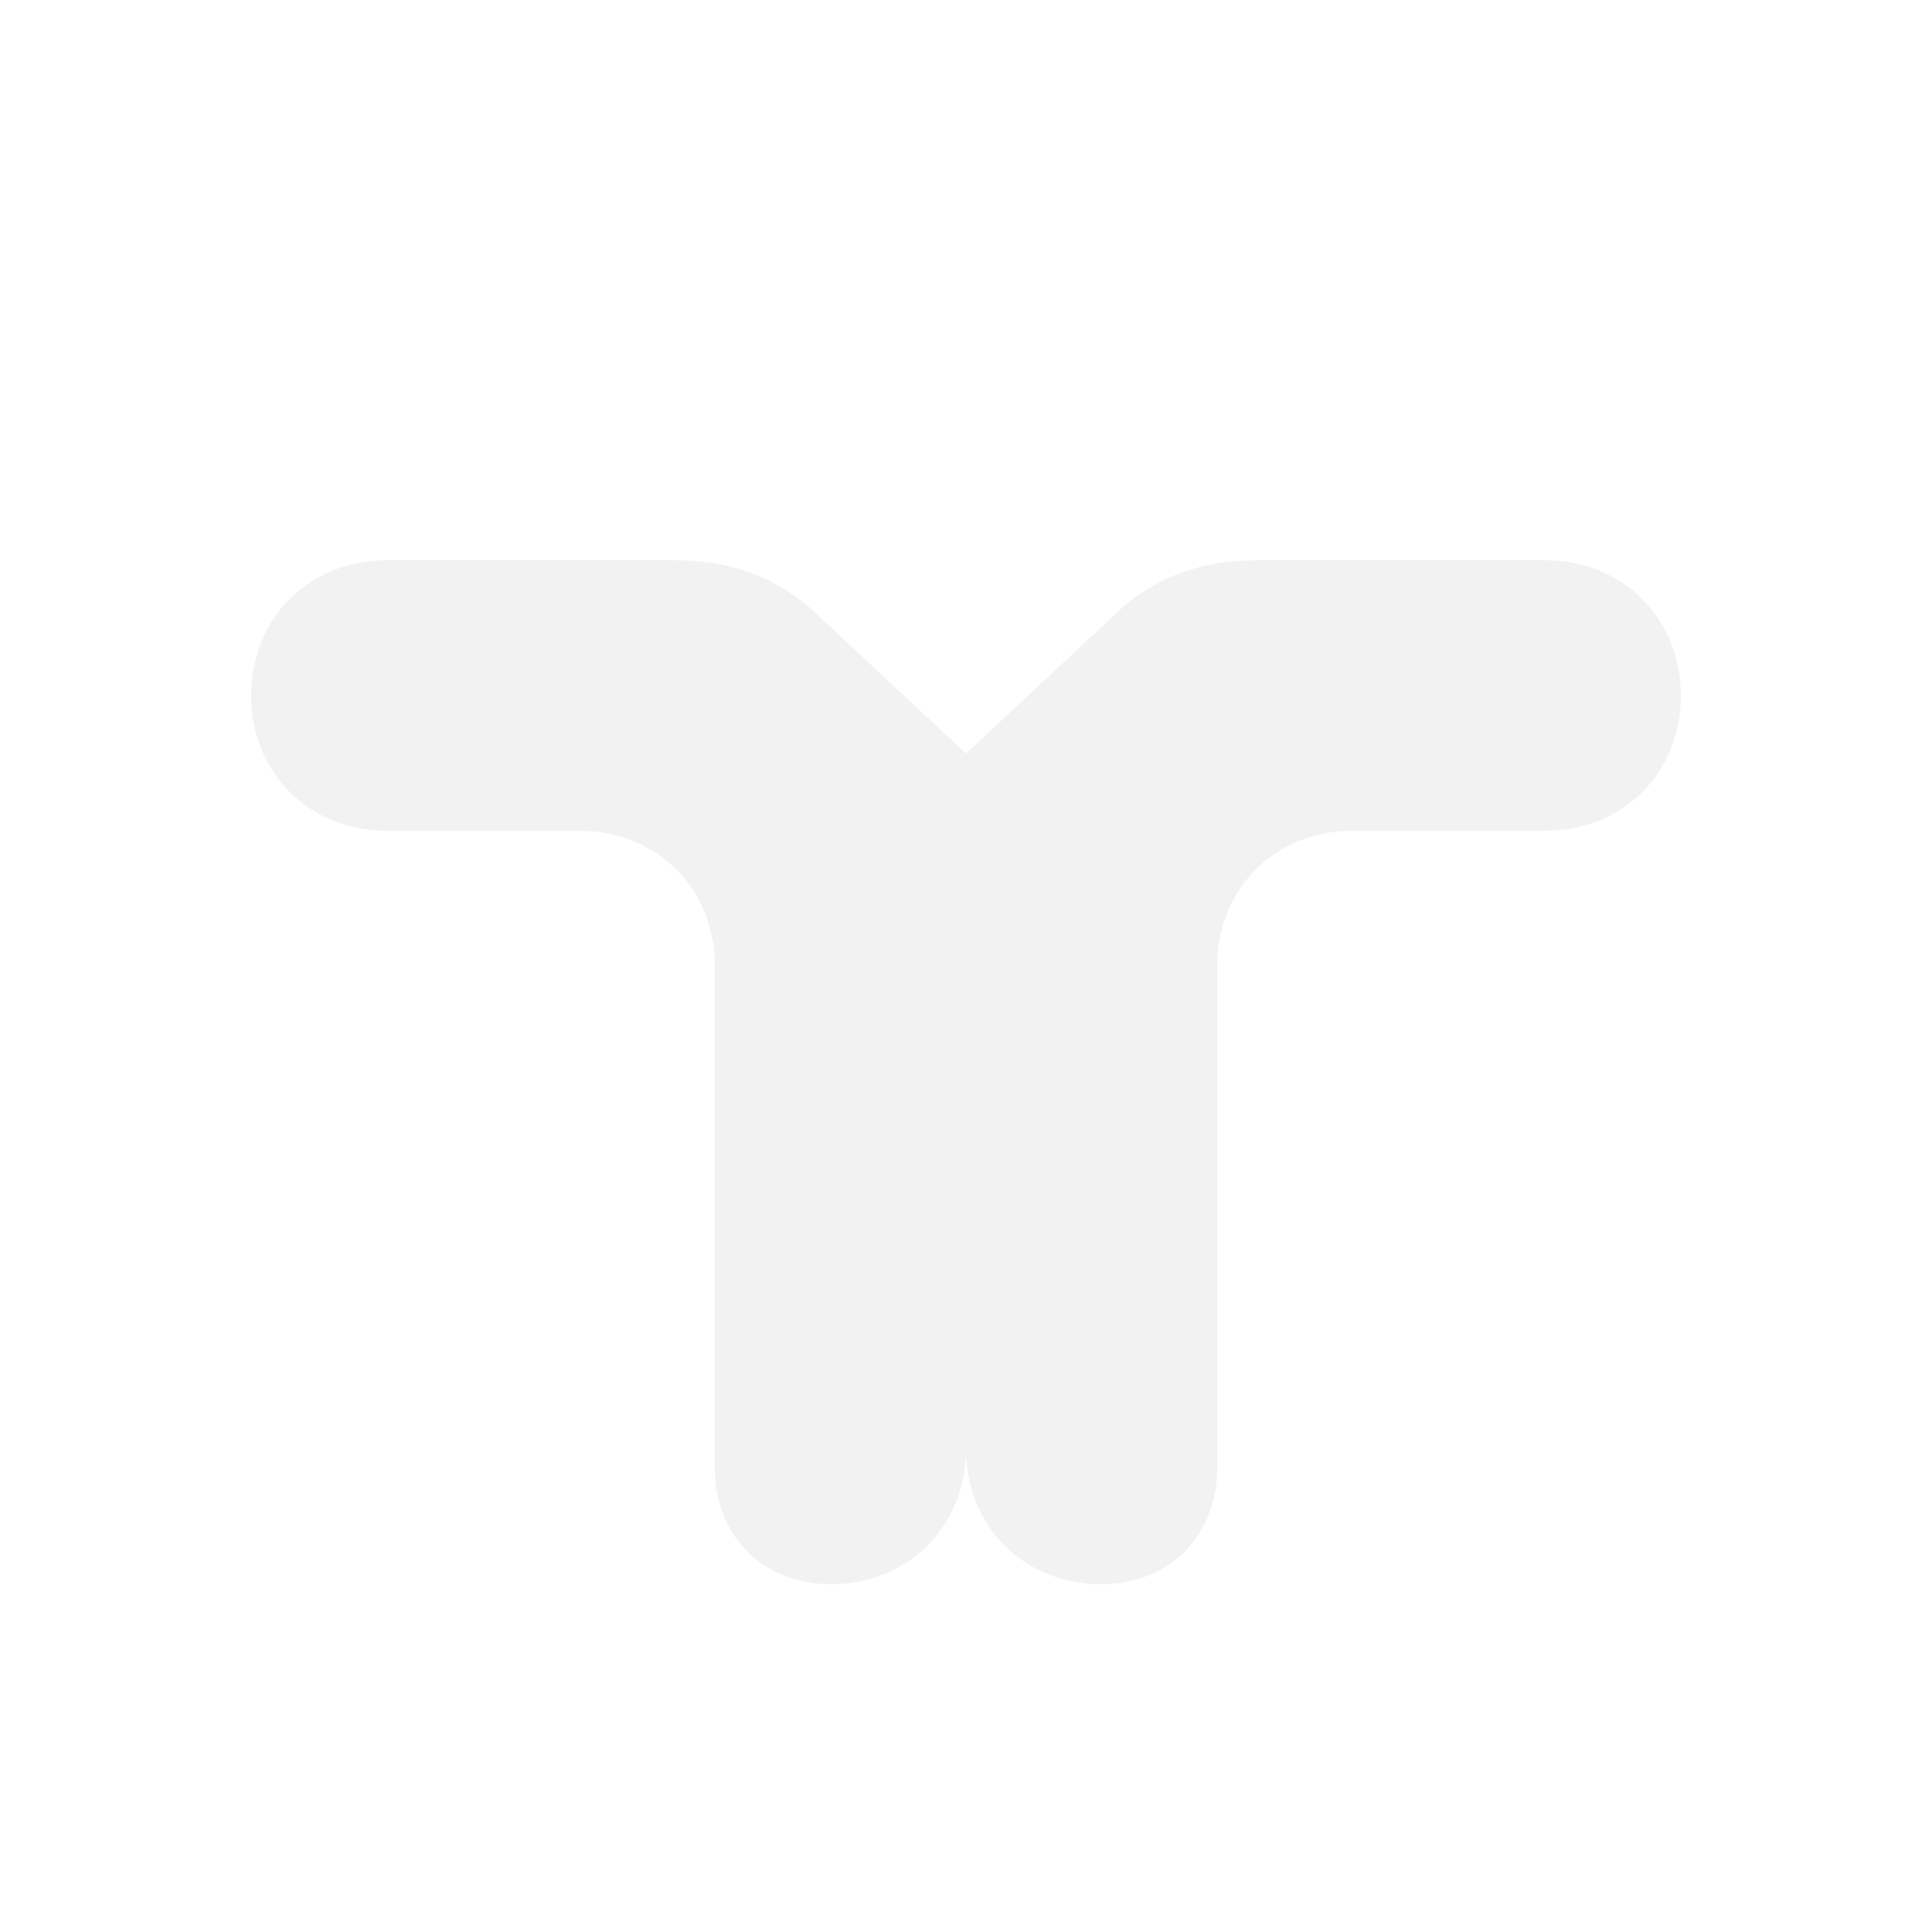
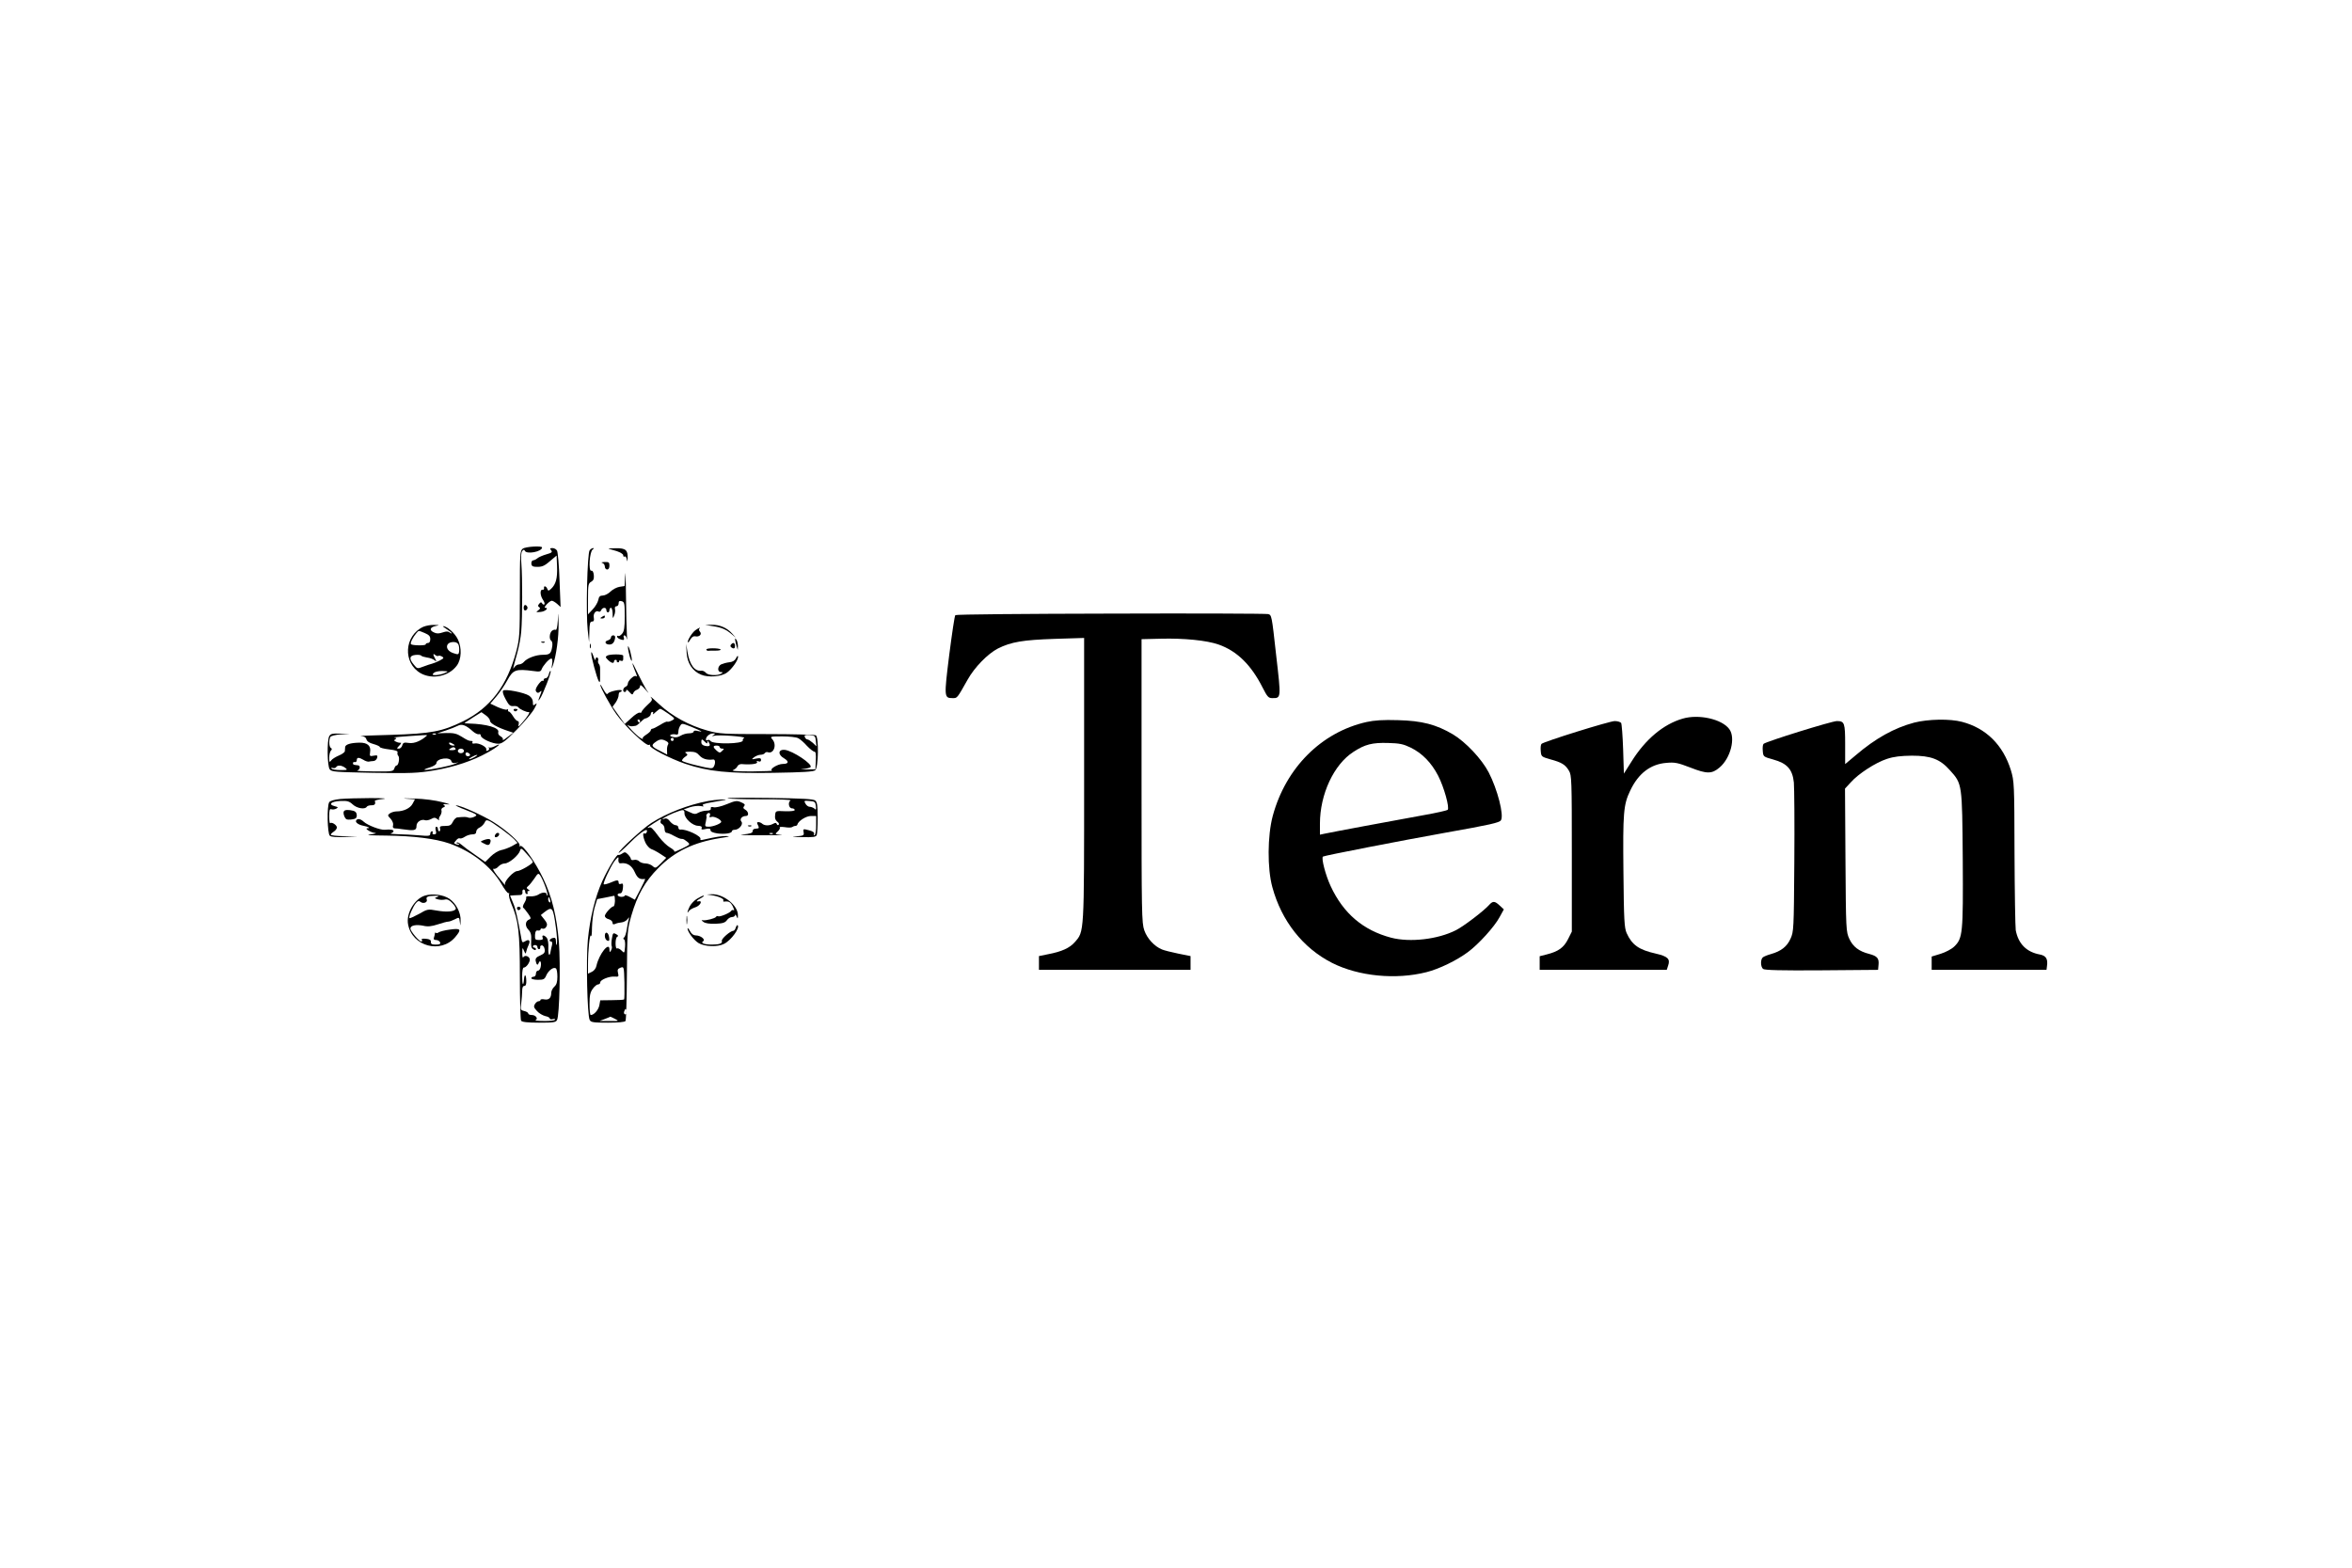
- <svg xmlns="http://www.w3.org/2000/svg" width="200" height="200" viewBox="0 0 200 200">
-   <path d="M100 60 L100 150 C100 158 94 164 86 164 C79 164 74 159 74 152 L74 100 C74 92 68 86 60 86 L40 86 C32 86 26 80 26 72 C26 64 32 58 40 58 L70 58 C76 58 81 60 85 64 L100 78 L115 64 C119 60 124 58 130 58 L160 58 C168 58 174 64 174 72 C174 80 168 86 160 86 L140 86 C132 86 126 92 126 100 L126 152 C126 159 121 164 114 164 C106 164 100 158 100 150 Z" fill="#F2F2F2" />
+ <svg xmlns="http://www.w3.org/2000/svg" version="1.0" width="1536pt" height="1024pt" viewBox="0 0 1536 1024" preserveAspectRatio="xMidYMid meet">
+   <g transform="translate(0,1024) scale(0.1,-0.1)" fill="#000000" stroke="none">
+     <path d="M3414 6656 c-18 -14 -19 -29 -19 -298 0 -264 -2 -289 -23 -371 -60 -226 -169 -370 -347 -458 -137 -67 -208 -81 -470 -89 -126 -3 -216 -7 -199 -8 22 -1 33 -8 37 -21 3 -13 19 -24 46 -31 22 -6 41 -15 41 -19 0 -5 27 -12 61 -16 43 -5 59 -11 55 -20 -2 -7 0 -17 5 -22 11 -11 2 -63 -11 -63 -5 0 -12 -9 -15 -20 -6 -19 -15 -20 -133 -19 -70 1 -119 3 -109 6 19 5 23 32 5 34 -29 3 -33 4 -33 14 0 6 5 9 12 7 7 -2 13 4 13 13 0 19 14 19 43 2 12 -8 28 -13 35 -12 6 2 20 3 31 4 10 0 21 10 24 21 4 16 1 18 -22 14 -26 -5 -28 -4 -24 23 7 42 -18 63 -70 62 -58 -1 -92 -12 -93 -29 -1 -8 -2 -21 -2 -27 -1 -7 -19 -20 -39 -28 -21 -9 -44 -23 -50 -32 -11 -15 -13 -12 -13 18 0 19 5 40 11 46 8 8 8 13 0 17 -13 8 -14 55 -3 73 4 6 34 14 67 16 l60 3 -62 2 c-53 2 -64 -1 -73 -17 -15 -29 -13 -193 3 -216 13 -17 36 -18 288 -23 245 -4 287 -2 395 16 134 23 253 63 349 117 64 35 104 70 47 41 -16 -8 -33 -12 -37 -8 -5 4 -5 2 -2 -4 4 -7 0 -14 -8 -17 -8 -4 -12 -1 -9 6 6 17 -46 45 -74 41 -14 -3 -21 0 -17 6 3 5 1 10 -4 10 -19 0 -26 3 -66 28 -32 20 -51 25 -100 24 l-60 -2 55 18 c30 10 66 24 79 31 27 15 55 4 100 -37 14 -12 31 -20 38 -18 7 3 13 -1 13 -9 0 -19 76 -54 115 -53 24 0 47 18 120 92 49 50 101 112 114 136 18 33 20 41 8 31 -15 -12 -17 -11 -17 13 0 16 -9 31 -25 42 -32 21 -157 45 -169 33 -6 -6 0 -27 16 -56 21 -40 30 -47 51 -45 14 2 28 -2 32 -8 8 -12 55 -34 68 -31 12 2 -7 -29 -42 -69 -24 -29 -29 -31 -24 -12 3 13 1 22 -6 22 -6 0 -20 14 -30 31 -10 17 -23 31 -27 31 -5 0 -8 4 -6 10 1 5 -2 7 -8 3 -5 -3 -32 4 -59 16 l-49 23 39 46 c22 26 54 73 72 106 38 70 55 76 170 61 40 -6 49 -4 54 11 9 24 46 66 61 70 9 2 11 -8 8 -35 -6 -37 -6 -37 5 -8 22 63 38 184 37 270 -2 81 -2 84 -5 22 -3 -42 -8 -65 -14 -61 -5 3 -16 0 -24 -6 -17 -14 -20 -56 -5 -65 6 -4 9 -19 7 -33 -7 -51 -15 -59 -61 -59 -46 0 -105 -22 -126 -48 -7 -8 -21 -15 -31 -15 -10 0 -23 -8 -29 -17 -13 -21 -12 -16 18 92 11 39 23 102 26 140 8 95 8 354 1 440 -4 46 -2 75 5 85 9 11 13 12 17 3 10 -26 113 -7 113 21 0 12 -107 6 -126 -8z m-214 -1124 c0 -17 49 -44 119 -67 l33 -11 -38 -29 c-20 -16 -34 -24 -30 -17 3 6 -3 16 -14 22 -13 7 -19 17 -16 28 9 28 -76 53 -191 56 -18 0 -30 2 -29 4 2 2 28 18 57 37 l53 33 28 -20 c15 -10 28 -27 28 -36z m-353 -88 c-3 -3 -12 -4 -19 -1 -8 3 -5 6 6 6 11 1 17 -2 13 -5z m-58 -8 c-38 -35 -83 -54 -118 -49 -33 5 -39 2 -44 -16 -3 -11 -13 -21 -22 -21 -15 0 -15 1 -1 16 17 17 20 25 9 22 -5 0 -16 2 -26 7 -15 6 -16 10 -5 16 10 7 8 9 -7 11 -17 1 43 7 189 16 16 1 27 0 25 -2z m171 -56 c13 -8 13 -10 -2 -10 -9 0 -20 5 -23 10 -8 13 5 13 25 0z m15 -30 c4 -6 -6 -10 -22 -10 -22 0 -25 2 -13 10 19 12 27 12 35 0z m55 -15 c0 -8 -9 -15 -20 -15 -11 0 -20 7 -20 15 0 8 9 15 20 15 11 0 20 -7 20 -15z m40 -26 c0 -5 -7 -9 -15 -9 -8 0 -15 7 -15 15 0 9 6 12 15 9 8 -4 15 -10 15 -15z m30 -14 c-14 -8 -29 -14 -35 -14 -5 0 1 6 15 14 14 8 30 14 35 14 6 0 -1 -6 -15 -14z m-152 -28 c2 -9 11 -13 25 -11 l22 5 -22 -10 c-29 -13 -166 -41 -195 -40 -14 0 -5 6 25 15 27 8 47 21 47 29 0 32 92 44 98 12z m-694 -42 c18 -14 16 -15 -31 -15 -29 0 -55 4 -58 10 -3 5 0 7 8 4 8 -3 18 -1 22 5 9 15 36 13 59 -4z" />
+     <path d="M3599 6646 c10 -12 5 -17 -31 -27 -24 -7 -50 -18 -59 -26 -8 -7 -21 -13 -27 -13 -7 0 -12 -9 -12 -20 0 -14 7 -21 23 -22 45 -3 60 3 100 38 l42 35 3 -72 c3 -77 -8 -116 -39 -145 -17 -15 -19 -15 -25 0 -7 19 -25 22 -21 4 1 -7 -4 -12 -10 -10 -18 3 -16 -39 3 -66 9 -13 13 -26 9 -30 -3 -3 -10 -1 -14 6 -6 10 -10 10 -20 -2 -9 -11 -9 -16 0 -22 9 -5 7 -11 -6 -21 -17 -12 -16 -13 15 -10 30 2 58 27 30 27 -14 0 28 45 43 46 7 0 22 -9 35 -20 l23 -21 -7 175 c-3 96 -11 183 -16 193 -5 9 -18 17 -30 17 -17 0 -18 -3 -9 -14z" />
+     <path d="M3851 6646 c-16 -19 -25 -415 -13 -521 l9 -80 2 68 c1 54 4 67 17 67 12 0 15 7 12 25 -6 27 14 51 32 40 5 -3 13 1 16 9 8 20 34 21 34 1 0 -8 5 -15 10 -15 6 0 10 7 10 15 0 8 5 15 10 15 6 0 10 -17 11 -37 0 -36 1 -36 10 -13 6 14 8 33 5 42 -2 11 1 18 10 18 8 0 14 9 14 19 0 14 5 18 20 14 18 -5 20 -14 20 -99 0 -73 -4 -98 -17 -113 -9 -11 -20 -18 -25 -15 -4 3 -8 1 -8 -4 0 -10 23 -22 41 -22 4 0 6 7 3 15 -4 8 -1 15 4 15 6 0 13 -10 15 -22 3 -13 3 0 1 27 -2 28 -5 142 -6 255 -1 113 -4 173 -5 134 l-4 -72 -33 -5 c-18 -3 -45 -17 -59 -31 -14 -14 -37 -26 -50 -26 -19 0 -26 -7 -30 -30 -4 -16 -20 -44 -37 -61 l-30 -32 0 101 c0 92 2 102 21 112 15 9 19 19 17 43 -2 21 -8 31 -17 29 -19 -4 -11 126 10 139 7 5 9 9 3 9 -6 0 -17 -6 -23 -14z" />
+     <path d="M3975 6655 c6 -1 29 -8 53 -15 23 -8 42 -19 42 -27 0 -8 4 -12 9 -8 5 3 12 -5 14 -17 4 -20 4 -19 6 5 2 54 -13 67 -77 66 -31 0 -52 -2 -47 -4z" />
+     <path d="M3933 6563 c9 -2 17 -13 17 -24 0 -10 7 -19 15 -19 9 0 15 9 15 25 0 22 -4 25 -32 24 -18 -1 -25 -3 -15 -6z" />
+     <path d="M3420 6270 c0 -13 5 -20 13 -17 6 2 12 10 12 17 0 7 -6 15 -12 18 -8 2 -13 -5 -13 -18z" />
+     <path d="M7250 6232 c-552 -1 -1007 -5 -1011 -10 -5 -4 -22 -121 -40 -260 -34 -275 -34 -282 22 -282 31 0 28 -4 99 122 45 80 131 168 197 202 86 43 163 56 371 63 l192 6 0 -925 c0 -1017 1 -991 -61 -1062 -33 -38 -85 -62 -175 -79 l-59 -12 0 -45 0 -45 495 0 495 0 0 45 0 45 -80 16 c-44 9 -92 21 -106 27 -50 20 -97 71 -116 125 -17 49 -18 109 -18 977 l0 925 125 3 c153 4 301 -11 378 -38 120 -42 213 -133 288 -282 30 -59 38 -68 62 -68 59 0 59 -5 26 281 -29 262 -29 263 -54 268 -14 3 -477 5 -1030 3z" />
+     <path d="M3930 6210 c-13 -8 -12 -10 3 -10 9 0 17 5 17 10 0 12 -1 12 -20 0z" />
+     <path d="M2765 6146 c-126 -57 -136 -237 -17 -304 76 -42 183 -20 235 50 31 41 34 117 7 172 -19 40 -71 86 -96 86 -5 0 6 -9 24 -20 17 -11 32 -23 32 -26 0 -4 -6 -1 -14 5 -10 8 -21 8 -45 0 -24 -8 -39 -9 -57 0 -32 14 -27 34 11 42 28 6 27 6 -10 7 -22 1 -53 -5 -70 -12z m9 -41 c28 -12 36 -21 36 -40 0 -16 -6 -25 -15 -25 -8 0 -15 -4 -15 -9 0 -9 -86 -8 -96 1 -7 7 12 45 34 71 18 20 12 20 56 2z m222 -81 c3 -12 4 -31 2 -42 -3 -18 -6 -19 -38 -8 -58 19 -53 76 7 72 15 -1 26 -9 29 -22z m-207 -79 c18 -2 40 -10 48 -17 15 -12 15 -11 5 9 -16 29 -15 38 1 24 8 -6 16 -8 20 -5 3 3 13 1 23 -4 15 -9 13 -12 -15 -27 -18 -9 -40 -18 -49 -20 -10 -2 -35 -11 -57 -19 -39 -15 -40 -15 -62 12 -33 39 -30 60 10 64 17 2 35 0 38 -5 3 -4 20 -9 38 -12z m114 -102 c-15 -7 -41 -12 -56 -13 -23 0 -26 2 -15 14 8 8 30 13 56 13 43 -2 43 -2 15 -14z" />
+     <path d="M4656 6150 c55 -8 86 -21 124 -54 l25 -21 -24 27 c-33 37 -81 58 -133 57 l-43 -1 51 -8z" />
+     <path d="M4542 6124 c-22 -15 -57 -72 -49 -80 2 -2 9 7 16 20 8 14 20 22 30 20 26 -7 47 12 33 29 -7 7 -9 17 -5 20 12 12 -2 7 -25 -9z" />
+     <path d="M3990 6076 c0 -7 -9 -16 -21 -19 -25 -7 -16 -27 11 -27 20 0 33 14 37 43 2 10 -3 17 -12 17 -8 0 -15 -6 -15 -14z" />
+     <path d="M4801 6060 c1 -8 5 -26 9 -40 l8 -25 1 25 c0 14 -4 32 -9 40 -9 13 -10 13 -9 0z" />
+     <path d="M3538 6043 c7 -3 16 -2 19 1 4 3 -2 6 -13 5 -11 0 -14 -3 -6 -6z" />
+     <path d="M3852 6020 c0 -14 2 -19 5 -12 2 6 2 18 0 25 -3 6 -5 1 -5 -13z" />
+     <path d="M4777 6033 c-11 -10 -8 -20 8 -27 10 -4 15 1 15 14 0 20 -11 26 -23 13z" />
+     <path d="M4101 6015 c-1 -26 21 -103 25 -90 2 6 -3 33 -10 60 -8 28 -15 41 -15 30z" />
+     <path d="M4484 5978 c3 -68 38 -122 95 -145 47 -20 133 -13 169 14 33 24 72 80 72 102 0 11 -5 8 -13 -8 -8 -16 -22 -25 -45 -27 -18 -2 -42 -9 -53 -14 -24 -13 -25 -50 -1 -50 14 0 15 -2 2 -10 -23 -15 -86 -12 -100 5 -7 9 -20 15 -29 14 -45 -6 -78 40 -92 126 l-8 50 3 -57z" />
+     <path d="M4613 5997 c1 -5 6 -8 10 -8 4 1 26 1 49 1 23 0 38 3 34 8 -11 10 -97 10 -93 -1z" />
+     <path d="M3861 5975 c-1 -24 36 -161 49 -184 7 -12 9 -7 9 19 0 19 0 46 0 60 1 13 -3 28 -8 33 -5 5 -7 15 -5 22 3 7 1 16 -5 20 -6 3 -11 -2 -12 -12 -1 -10 -7 0 -14 22 -8 23 -14 31 -14 20z" />
+     <path d="M3966 5958 c-13 -8 -13 -11 4 -28 22 -22 40 -26 40 -10 0 6 5 10 10 10 6 0 9 -3 8 -7 -2 -5 2 -9 7 -9 6 -1 9 2 8 7 -2 4 4 6 12 3 9 -4 15 0 15 10 0 9 0 19 0 23 0 11 -86 11 -104 1z" />
+     <path d="M4130 5907 c0 -4 7 -24 15 -44 17 -41 18 -46 7 -39 -12 7 -52 -31 -52 -50 0 -8 -7 -17 -15 -20 -17 -7 -21 -34 -5 -34 6 0 10 5 10 12 0 6 9 1 20 -12 17 -19 21 -20 26 -7 3 9 14 19 25 22 10 4 19 14 19 23 0 12 9 7 31 -18 31 -35 31 -35 9 -3 -11 18 -36 65 -55 105 -19 40 -34 69 -35 65z" />
+     <path d="M3584 5836 c-3 -14 -12 -26 -20 -26 -8 0 -14 -5 -14 -12 0 -6 -3 -8 -7 -5 -3 4 -16 -8 -29 -26 -16 -23 -19 -36 -12 -45 8 -10 14 -10 25 0 13 10 12 6 -1 -27 -13 -34 -13 -37 -1 -21 19 25 78 177 71 183 -3 3 -8 -6 -12 -21z" />
+     <path d="M3920 5767 c0 -16 64 -134 106 -193 54 -76 192 -207 211 -200 8 3 12 2 8 -3 -8 -14 130 -86 230 -120 152 -51 282 -64 577 -59 192 3 260 7 272 17 21 17 24 215 4 228 -7 4 -150 8 -318 8 -288 0 -310 1 -390 23 -119 33 -231 94 -315 172 -38 36 -63 57 -55 46 13 -17 11 -21 -23 -52 -20 -19 -37 -39 -37 -44 0 -5 -6 -7 -12 -5 -7 3 -32 -13 -55 -35 l-43 -39 -40 56 -40 56 20 27 c11 16 20 38 20 49 0 12 5 21 10 21 6 0 10 4 10 9 0 12 -81 -5 -90 -19 -6 -9 -14 -1 -29 26 -11 21 -20 35 -21 31z m445 -189 c45 -32 45 -32 23 -44 -13 -7 -26 -10 -30 -8 -4 3 -25 -7 -47 -21 -23 -14 -45 -25 -51 -25 -5 0 -10 -5 -10 -10 0 -6 -13 -18 -30 -29 -16 -10 -27 -21 -22 -26 4 -4 -2 -3 -13 3 -11 6 -38 30 -60 53 -22 24 -33 38 -25 33 8 -6 21 -9 28 -8 6 1 17 2 22 3 6 0 20 11 33 24 12 12 24 22 27 23 20 3 40 18 40 30 0 8 5 14 11 14 5 0 7 -6 3 -12 -4 -7 4 -3 17 10 13 12 27 22 31 22 4 0 28 -14 53 -32z m-185 -48 c0 -5 -2 -10 -4 -10 -3 0 -8 5 -11 10 -3 6 -1 10 4 10 6 0 11 -4 11 -10z m400 -67 c3 -2 -7 -2 -23 2 -17 5 -27 3 -27 -4 0 -6 -14 -11 -30 -11 -17 0 -41 -7 -54 -15 -16 -10 -33 -14 -51 -9 -17 4 -23 9 -15 14 7 4 21 5 31 3 14 -4 19 0 19 16 0 12 5 30 12 40 11 18 13 17 72 -6 34 -14 63 -27 66 -30z m80 -24 c-12 -9 -12 -10 4 -5 25 8 210 -5 196 -14 -7 -4 -11 -11 -9 -16 6 -24 -196 -27 -211 -4 -4 7 -13 9 -19 6 -6 -4 -11 -2 -11 4 0 18 24 39 45 39 17 1 18 -1 5 -10z m668 -39 l4 -35 -24 23 c-14 12 -29 22 -35 22 -6 0 -14 7 -17 16 -5 12 1 15 32 12 34 -3 37 -5 40 -38z m-115 18 c12 -6 38 -28 57 -50 20 -21 42 -38 49 -38 8 0 11 -17 9 -57 l-3 -58 -60 -1 c-36 -1 -44 0 -20 3 22 2 44 8 48 12 18 18 -116 107 -168 113 -43 4 -47 -31 -5 -55 35 -21 31 -37 -8 -37 -33 0 -90 -35 -70 -43 7 -3 -52 -5 -132 -6 -97 0 -138 3 -122 9 12 5 25 16 28 25 4 8 16 15 28 14 57 -5 107 1 100 13 -5 8 -2 9 9 5 11 -4 17 -1 17 9 0 12 -7 14 -32 9 -31 -7 -32 -6 -13 9 11 8 30 16 42 16 12 0 25 5 28 11 4 5 12 8 18 6 40 -15 63 49 30 85 -15 17 -13 18 66 18 45 0 92 -5 104 -12z m-813 -8 c0 -5 -4 -10 -10 -10 -5 0 -10 5 -10 10 0 6 5 10 10 10 6 0 10 -4 10 -10z m-49 -11 c13 -6 17 -15 12 -22 -5 -7 -8 -24 -7 -39 l1 -27 -48 25 c-55 27 -59 36 -27 58 26 19 42 20 69 5z m253 -5 c12 -12 16 -12 16 -2 0 10 3 10 9 -2 14 -20 5 -28 -24 -22 -16 3 -25 11 -25 23 0 23 4 24 24 3z m96 -34 c0 -5 7 -10 16 -10 14 0 14 -2 0 -15 -14 -14 -17 -14 -36 2 -25 22 -26 33 0 33 11 0 20 -4 20 -10z m-132 -55 c20 -22 49 -31 90 -26 14 2 16 -27 2 -49 -8 -12 -22 -11 -104 9 -53 12 -98 27 -101 31 -3 5 5 16 17 25 20 13 21 17 8 25 -11 7 -4 10 26 10 31 0 46 -6 62 -25z" />
+     <path d="M3355 5600 c4 -6 11 -8 16 -5 14 9 11 15 -7 15 -8 0 -12 -5 -9 -10z" />
+     <path d="M10989 5546 c-125 -36 -243 -134 -334 -280 l-50 -79 -5 159 c-3 88 -9 165 -13 172 -5 6 -23 12 -42 12 -33 0 -463 -134 -478 -149 -5 -5 -7 -25 -5 -46 3 -37 4 -38 63 -55 74 -20 97 -34 121 -74 18 -29 19 -61 19 -541 l0 -510 -25 -50 c-28 -55 -63 -80 -138 -99 l-47 -12 0 -45 0 -44 415 0 415 0 9 28 c15 43 -2 60 -80 78 -112 25 -156 57 -191 134 -15 35 -18 82 -21 400 -4 384 0 439 44 530 53 113 133 174 237 182 54 5 74 1 157 -31 107 -42 140 -42 190 1 72 61 106 194 63 251 -48 65 -199 99 -304 68z" />
+     <path d="M8925 5524 c-295 -66 -528 -299 -613 -613 -35 -130 -36 -344 -3 -465 60 -222 200 -399 391 -496 173 -87 415 -111 616 -60 83 21 196 76 269 130 70 51 175 167 208 229 l28 51 -27 25 c-33 31 -45 31 -70 3 -35 -39 -166 -139 -216 -164 -118 -60 -300 -81 -423 -49 -182 48 -312 158 -395 337 -33 70 -63 185 -50 193 11 7 510 104 795 155 298 53 356 66 367 82 21 32 -22 201 -80 313 -46 88 -150 198 -233 248 -110 65 -203 89 -359 93 -97 3 -155 -1 -205 -12z m287 -167 c76 -37 136 -99 180 -184 38 -74 76 -209 62 -223 -5 -4 -74 -20 -154 -34 -188 -34 -617 -114 -652 -122 l-28 -6 0 72 c0 192 91 387 219 469 75 49 123 61 226 58 76 -2 99 -7 147 -30z" />
+     <path d="M12501 5520 c-131 -35 -252 -102 -383 -214 l-68 -57 0 128 c0 141 -4 153 -54 153 -33 0 -464 -134 -479 -149 -5 -5 -7 -25 -5 -46 3 -38 4 -38 68 -56 91 -25 126 -64 135 -150 3 -35 5 -269 3 -519 -3 -443 -4 -456 -25 -502 -23 -51 -61 -81 -128 -100 -22 -6 -46 -16 -52 -21 -17 -13 -16 -62 1 -76 9 -8 118 -11 382 -9 l369 3 3 33 c4 42 -8 57 -61 71 -67 17 -106 47 -130 99 -21 46 -22 58 -25 514 l-3 467 37 40 c50 57 163 130 237 154 45 15 90 20 162 21 125 0 184 -22 249 -95 81 -90 80 -86 84 -582 3 -485 0 -516 -56 -570 -16 -16 -56 -37 -88 -47 l-59 -18 0 -43 0 -44 375 0 375 0 3 24 c7 47 -6 68 -45 76 -89 16 -142 70 -159 159 -3 21 -7 248 -8 505 -1 455 -2 468 -24 541 -51 164 -162 274 -319 315 -79 21 -221 18 -312 -5z" />
+     <path d="M2222 5021 c-40 -4 -66 -12 -72 -21 -16 -25 -12 -206 4 -219 9 -8 44 -11 98 -8 l83 3 -87 2 c-49 1 -88 5 -88 10 0 4 9 13 20 20 11 7 20 19 20 27 0 16 -34 38 -44 28 -3 -3 -6 17 -6 45 0 41 3 50 14 46 8 -3 22 -1 32 4 14 8 13 10 -10 16 -45 11 -24 31 35 34 47 2 59 -1 83 -23 27 -25 79 -34 91 -15 3 6 17 10 31 10 22 0 28 8 22 28 -2 4 22 10 52 13 34 3 3 6 -80 6 -74 0 -163 -3 -198 -6z" />
+     <path d="M2653 5023 l57 -4 -15 -28 c-15 -30 -59 -51 -105 -51 -14 0 -34 -6 -44 -13 -16 -12 -15 -14 5 -35 12 -14 19 -31 16 -43 -4 -13 0 -19 11 -20 10 0 31 -2 47 -5 82 -12 95 -9 95 21 0 27 32 47 58 37 7 -2 24 1 37 8 20 11 27 11 42 -1 10 -7 15 -10 11 -5 -4 5 -1 18 7 28 7 11 11 26 8 34 -3 8 3 17 12 20 13 5 14 9 3 16 -8 5 2 7 27 4 22 -3 6 4 -35 14 -45 12 -118 22 -185 24 -60 2 -84 2 -52 -1z" />
+     <path d="M4751 5026 c4 -4 100 -7 215 -7 115 1 204 -3 197 -7 -19 -12 -12 -52 9 -52 10 0 18 -5 18 -11 0 -6 -23 -9 -62 -8 -63 3 -63 3 -66 -26 -3 -19 2 -33 14 -42 10 -7 14 -16 9 -20 -4 -5 -10 -2 -12 4 -4 10 -9 10 -26 1 -24 -13 -56 -12 -71 3 -6 5 -16 9 -23 9 -11 0 -11 -5 -3 -20 7 -14 7 -20 0 -21 -5 -1 -16 -2 -22 -3 -7 0 -13 -8 -13 -16 0 -11 -16 -16 -65 -21 -36 -3 15 -5 115 -5 99 0 161 1 137 3 -43 4 -43 4 -23 22 11 10 17 22 13 26 -4 4 11 5 34 2 22 -4 44 -3 48 1 4 3 13 7 19 7 7 0 13 4 14 8 5 24 57 57 89 57 l34 0 0 -59 c0 -33 -4 -63 -10 -66 -5 -3 -7 0 -4 8 3 10 -7 17 -34 24 -37 10 -38 9 -34 -13 4 -21 0 -23 -49 -27 -36 -2 -24 -4 37 -5 76 -2 93 1 98 14 3 9 6 60 6 114 0 77 -3 100 -16 111 -12 10 -85 14 -297 17 -155 2 -279 1 -276 -2z m577 -51 c3 -24 1 -28 -9 -17 -7 6 -21 12 -31 12 -9 0 -22 9 -28 21 -11 19 -9 20 27 17 34 -3 38 -6 41 -33z m-281 -181 c-3 -3 -12 -4 -19 -1 -8 3 -5 6 6 6 11 1 17 -2 13 -5z" />
+     <path d="M4625 5008 c-129 -24 -269 -78 -372 -144 -56 -36 -213 -180 -213 -195 0 -4 35 27 78 70 70 70 119 100 105 64 -3 -7 -9 -10 -14 -7 -14 8 -10 -25 7 -62 9 -18 26 -36 37 -40 12 -4 39 -18 60 -32 l38 -25 -35 -36 c-33 -33 -36 -34 -54 -18 -10 9 -31 17 -46 17 -15 0 -34 6 -42 14 -7 8 -23 12 -34 9 -11 -3 -20 0 -20 6 0 6 -9 20 -19 30 -17 17 -22 17 -39 5 -11 -7 -22 -11 -24 -8 -8 8 -64 -83 -104 -170 -47 -103 -81 -241 -95 -385 -12 -129 -4 -493 12 -523 8 -16 24 -18 119 -18 67 0 111 4 115 11 4 6 8 142 9 302 2 284 3 295 29 386 40 136 88 222 177 312 108 109 231 167 405 195 55 8 68 12 40 13 -35 0 -64 -4 -153 -24 -14 -4 -21 -2 -18 4 11 18 -95 68 -131 62 -7 -1 -13 5 -13 14 0 8 -8 15 -18 15 -9 0 -25 11 -36 24 -11 16 -24 23 -34 19 -42 -15 8 17 56 36 66 26 72 26 72 -2 0 -32 52 -80 88 -81 20 -1 28 -5 24 -15 -4 -10 2 -12 26 -6 24 5 32 3 32 -8 0 -9 15 -16 46 -21 49 -6 94 1 94 15 0 5 8 9 18 9 28 0 58 36 44 53 -14 16 3 37 29 37 22 0 18 29 -5 42 -13 7 -14 13 -6 23 8 9 3 15 -21 25 -27 12 -37 10 -93 -13 -36 -15 -73 -23 -85 -20 -15 4 -21 1 -19 -8 2 -9 -7 -14 -27 -14 -16 0 -40 -6 -53 -13 -20 -12 -29 -11 -60 4 l-37 17 40 14 c22 7 53 11 70 8 20 -4 26 -3 16 3 -9 7 8 13 60 22 41 7 79 14 84 15 23 7 -64 2 -110 -7z m11 -94 c-5 -12 -2 -15 10 -10 17 6 64 -17 64 -32 0 -11 -52 -32 -81 -32 -26 0 -27 2 -19 35 4 19 6 35 3 35 -2 0 -1 5 2 10 10 16 28 11 21 -6z m-322 -38 c-3 -7 2 -16 10 -19 9 -4 16 -18 16 -32 0 -14 6 -25 13 -25 7 0 28 -8 47 -19 35 -18 42 -21 58 -21 5 0 18 -8 30 -18 21 -18 21 -18 -34 -45 -31 -15 -53 -24 -50 -19 2 4 -10 16 -28 26 -18 10 -51 41 -72 69 -43 58 -54 68 -66 61 -4 -3 -8 -3 -8 0 0 4 80 56 87 56 1 0 0 -6 -3 -14z m-275 -243 c-3 -21 2 -34 14 -32 41 6 73 -14 92 -57 18 -40 32 -50 67 -45 4 0 -10 -30 -30 -68 l-36 -68 -33 18 c-18 10 -33 14 -33 9 0 -5 -11 -9 -25 -8 -26 2 -30 23 -4 23 9 0 15 13 17 34 3 27 0 33 -12 28 -10 -4 -16 -1 -16 8 0 19 -9 19 -55 -1 -20 -8 -39 -13 -42 -10 -7 6 41 109 67 147 21 28 31 36 29 22z m-23 -278 c-1 -19 -5 -35 -9 -35 -14 0 -57 -48 -57 -63 0 -8 11 -18 25 -21 14 -4 25 -14 25 -22 0 -12 5 -14 18 -9 9 5 28 9 41 10 13 1 31 10 39 21 11 14 13 15 9 3 -3 -9 -9 -38 -13 -65 -4 -27 -12 -53 -18 -57 -7 -6 -7 -10 -1 -13 6 -2 9 -24 7 -48 -4 -44 -4 -44 -23 -25 -11 11 -24 17 -29 14 -6 -4 -10 11 -10 34 0 22 5 41 12 43 8 3 5 9 -8 16 -20 11 -22 8 -28 -29 -4 -22 -4 -44 -1 -50 3 -5 1 -17 -4 -26 -9 -16 -10 -16 -11 5 0 55 -68 -29 -85 -107 -3 -16 -16 -33 -30 -39 l-25 -12 0 63 c0 89 12 204 19 184 4 -10 7 15 7 55 1 40 8 98 17 129 l17 56 52 10 c29 6 56 11 59 12 3 0 5 -15 5 -34z m60 -643 c-3 -3 -39 -5 -81 -5 l-75 -1 -6 -33 c-6 -30 -35 -63 -56 -63 -5 0 -8 32 -8 71 0 56 4 77 21 100 11 16 27 29 35 29 8 0 14 6 14 13 0 17 58 41 94 38 26 -2 28 0 22 23 -5 22 -2 28 16 35 23 8 23 8 26 -97 1 -57 0 -107 -2 -110z m14 -83 c0 -11 -4 -18 -10 -14 -5 3 -7 12 -3 20 7 21 13 19 13 -6z m-74 -44 c28 -15 28 -15 -36 -14 l-65 0 35 13 c19 8 36 14 36 15 1 0 15 -6 30 -14z" />
+     <path d="M3950 4127 c0 -14 7 -28 16 -31 12 -5 15 0 12 21 -4 35 -28 43 -28 10z" />
+     <path d="M3043 4949 c75 -30 78 -32 55 -44 -12 -6 -30 -9 -38 -6 -14 6 -27 6 -72 2 -9 0 -23 -13 -30 -28 -11 -23 -20 -28 -51 -28 -31 0 -37 -3 -33 -17 2 -10 0 -18 -5 -18 -5 0 -9 7 -9 15 0 8 -5 15 -10 15 -6 0 -8 -11 -4 -25 5 -19 2 -25 -11 -25 -9 0 -13 5 -10 10 3 6 1 10 -4 10 -6 0 -11 -7 -11 -16 0 -15 -10 -16 -77 -10 -42 3 -103 7 -137 7 -34 1 -53 3 -43 6 9 2 17 9 17 14 0 9 -19 13 -58 9 -29 -2 -111 29 -136 52 -21 20 -42 23 -50 9 -8 -12 15 -29 48 -35 31 -6 48 -16 26 -16 -24 0 23 -29 50 -31 14 -1 0 -5 -30 -9 -38 -5 -5 -7 105 -8 175 -2 318 -20 408 -51 147 -51 273 -149 341 -264 21 -37 42 -64 47 -61 5 3 6 -1 3 -9 -2 -7 4 -34 15 -60 47 -108 56 -185 56 -477 0 -151 4 -281 8 -287 6 -9 41 -13 117 -13 94 0 111 2 118 18 16 30 23 362 12 508 -14 168 -45 296 -103 417 -51 106 -132 221 -149 211 -6 -4 -8 -3 -5 3 10 15 -87 102 -173 155 -73 45 -215 108 -242 108 -7 -1 22 -15 65 -31z m232 -124 c33 -24 70 -54 83 -67 l22 -24 -37 -21 c-21 -11 -53 -23 -71 -26 -18 -4 -48 -22 -68 -42 l-35 -35 -67 47 c-37 25 -77 55 -89 66 -13 11 -26 17 -30 14 -3 -4 0 -7 7 -7 7 0 11 -2 8 -5 -3 -3 -12 -3 -21 1 -14 5 -14 7 1 24 8 11 19 17 24 14 5 -3 20 1 33 10 13 9 36 16 50 16 17 0 25 5 25 18 0 9 10 22 23 27 12 6 26 20 32 32 11 26 19 22 110 -42z m205 -215 c0 -12 -82 -60 -103 -60 -23 0 -85 -67 -79 -85 4 -12 -1 -7 -52 57 -20 26 -31 45 -23 43 7 -3 22 3 32 15 10 11 28 20 41 20 28 0 90 52 100 83 6 20 9 19 45 -22 22 -24 39 -47 39 -51z m80 -158 c12 -30 18 -57 15 -60 -3 -3 -5 0 -5 6 0 16 -31 15 -55 -2 -11 -7 -35 -12 -52 -11 -18 2 -30 -1 -27 -7 3 -5 -2 -20 -11 -35 -9 -14 -13 -28 -8 -32 5 -3 19 -21 32 -39 19 -27 20 -33 7 -38 -26 -10 -29 -42 -6 -66 17 -18 21 -34 19 -72 -2 -37 1 -50 14 -57 11 -7 17 -6 17 1 0 5 -4 10 -10 10 -5 0 -10 4 -10 8 0 5 7 9 15 9 8 0 15 -6 15 -14 0 -7 5 -13 10 -13 6 0 9 6 8 13 -2 6 3 12 11 12 8 0 16 -12 18 -26 3 -21 -3 -28 -29 -40 -24 -10 -32 -19 -30 -34 5 -26 13 -34 19 -17 9 24 19 12 15 -18 -2 -17 -10 -30 -18 -30 -8 0 -14 -9 -14 -20 0 -11 -7 -20 -15 -20 -8 0 -15 -4 -15 -10 0 -5 19 -10 43 -10 37 0 44 3 55 30 15 32 46 55 62 45 6 -3 10 -28 10 -54 0 -35 -5 -53 -20 -66 -11 -10 -20 -28 -20 -39 0 -34 -15 -49 -44 -44 -14 3 -26 1 -26 -3 0 -5 -6 -9 -13 -9 -7 0 -17 -8 -24 -19 -9 -15 -7 -23 14 -45 13 -15 38 -29 54 -33 16 -3 29 -10 29 -15 0 -6 9 -8 20 -5 11 3 18 1 14 -4 -3 -5 -35 -9 -72 -8 -37 0 -62 3 -55 5 20 9 2 34 -23 34 -13 0 -24 4 -24 10 0 5 -12 13 -26 16 -25 6 -26 9 -20 52 3 25 6 60 6 78 0 23 5 34 14 34 10 0 14 11 13 35 -1 41 -12 47 -15 8 -4 -50 -12 -37 -12 20 0 36 4 57 11 57 15 0 38 31 39 51 0 21 -31 34 -42 17 -4 -8 -8 3 -7 27 0 38 1 39 11 15 10 -23 11 -23 15 -5 2 11 9 30 15 42 14 29 3 41 -22 25 -17 -10 -20 -9 -24 11 -25 140 -39 203 -56 241 l-19 46 27 2 c15 0 34 2 42 2 8 1 14 9 12 19 -2 9 2 17 8 17 5 0 10 -7 10 -15 0 -8 5 -15 11 -15 5 0 7 5 4 10 -3 6 0 10 7 10 9 0 9 3 -2 10 -13 9 -13 12 0 23 8 6 26 29 40 49 22 34 26 36 37 21 7 -9 22 -41 33 -71z m33 -92 c3 -11 1 -18 -4 -14 -5 3 -9 12 -9 20 0 20 7 17 13 -6z m37 -176 c7 -49 10 -99 7 -109 -3 -13 -5 -9 -6 12 -1 26 -4 30 -21 26 -21 -5 -28 -23 -10 -23 6 0 8 -10 5 -23 -4 -13 -7 -31 -9 -40 -6 -41 -17 -26 -15 20 2 31 -3 58 -10 67 -17 20 -35 21 -27 1 4 -11 -2 -15 -23 -15 -26 0 -28 3 -27 33 2 24 6 31 19 29 9 -2 17 2 17 7 0 6 6 8 14 5 8 -3 19 3 24 13 8 14 5 25 -13 47 l-23 29 21 17 c54 42 59 36 77 -96z" />
+     <path d="M3235 4789 c-4 -6 -5 -13 -2 -16 7 -7 27 6 27 18 0 12 -17 12 -25 -2z" />
+     <path d="M3155 4751 c-19 -8 -19 -8 2 -19 30 -17 40 -15 46 8 6 22 -11 25 -48 11z" />
+     <path d="M3377 4303 c3 -7 9 -10 14 -7 14 8 11 21 -5 21 -8 0 -12 -6 -9 -14z" />
+     <path d="M2246 4941 c-7 -11 3 -43 16 -52 5 -3 22 -4 38 -1 23 3 30 9 30 27 0 15 -8 25 -22 29 -33 8 -56 7 -62 -3z" />
+     <path d="M4888 4843 c7 -3 16 -2 19 1 4 3 -2 6 -13 5 -11 0 -14 -3 -6 -6z" />
+     <path d="M2775 4390 c-68 -21 -124 -116 -110 -188 27 -144 214 -194 308 -83 43 51 37 59 -35 49 -33 -4 -66 -13 -73 -18 -7 -5 -15 -7 -18 -3 -4 3 -7 1 -7 -5 0 -5 -3 -17 -6 -26 -4 -11 0 -16 14 -16 11 0 22 -7 26 -15 4 -11 -2 -15 -28 -15 -26 0 -33 4 -32 18 1 12 -8 18 -33 20 -21 2 -31 0 -26 -7 3 -6 2 -11 -3 -11 -15 0 -72 68 -72 85 0 20 37 28 85 18 29 -7 54 -4 94 9 30 10 60 18 68 18 8 0 27 7 43 15 29 15 29 15 33 -18 4 -30 4 -29 5 7 3 53 -29 115 -73 145 -39 27 -111 36 -160 21z m80 -9 c-19 -8 -19 -8 3 -15 13 -4 34 -5 46 -2 17 4 30 -2 50 -23 16 -16 26 -34 22 -39 -10 -17 -60 -21 -122 -10 -60 11 -63 10 -118 -22 -32 -17 -59 -30 -62 -27 -7 7 24 78 43 99 12 14 19 15 29 7 18 -15 48 -3 41 15 -7 18 7 24 53 25 27 0 31 -2 15 -8z" />
+     <path d="M4645 4393 c44 -6 86 -24 79 -35 -3 -5 0 -9 7 -7 29 3 39 -2 55 -32 8 -17 11 -28 6 -25 -6 4 -13 2 -17 -4 -9 -14 -75 -41 -85 -35 -5 3 -11 1 -14 -4 -6 -10 -64 -25 -86 -22 -11 2 -10 -1 4 -11 12 -9 39 -13 78 -12 48 2 63 7 75 23 8 12 23 21 34 21 10 0 19 6 20 13 0 6 4 3 9 -8 8 -18 9 -18 9 6 2 64 -94 141 -172 138 l-32 -2 30 -4z" />
+     <path d="M4553 4370 c-18 -10 -39 -33 -48 -49 -16 -32 -21 -55 -6 -32 5 8 24 19 43 25 30 10 49 44 21 39 -22 -5 -14 6 15 21 15 8 23 15 17 16 -5 0 -24 -9 -42 -20z" />
+     <path d="M4483 4230 c0 -25 2 -35 4 -22 2 12 2 32 0 45 -2 12 -4 2 -4 -23z" />
+     <path d="M4805 4181 c-3 -12 -11 -21 -16 -21 -19 0 -80 -53 -75 -66 6 -16 -15 -24 -64 -24 -51 0 -77 10 -58 22 17 11 -16 38 -49 38 -14 0 -28 10 -37 28 -8 15 -15 23 -16 17 0 -21 41 -76 72 -95 40 -24 126 -27 167 -5 47 24 105 105 88 122 -3 2 -8 -5 -12 -16z" />
+   </g>
</svg>
